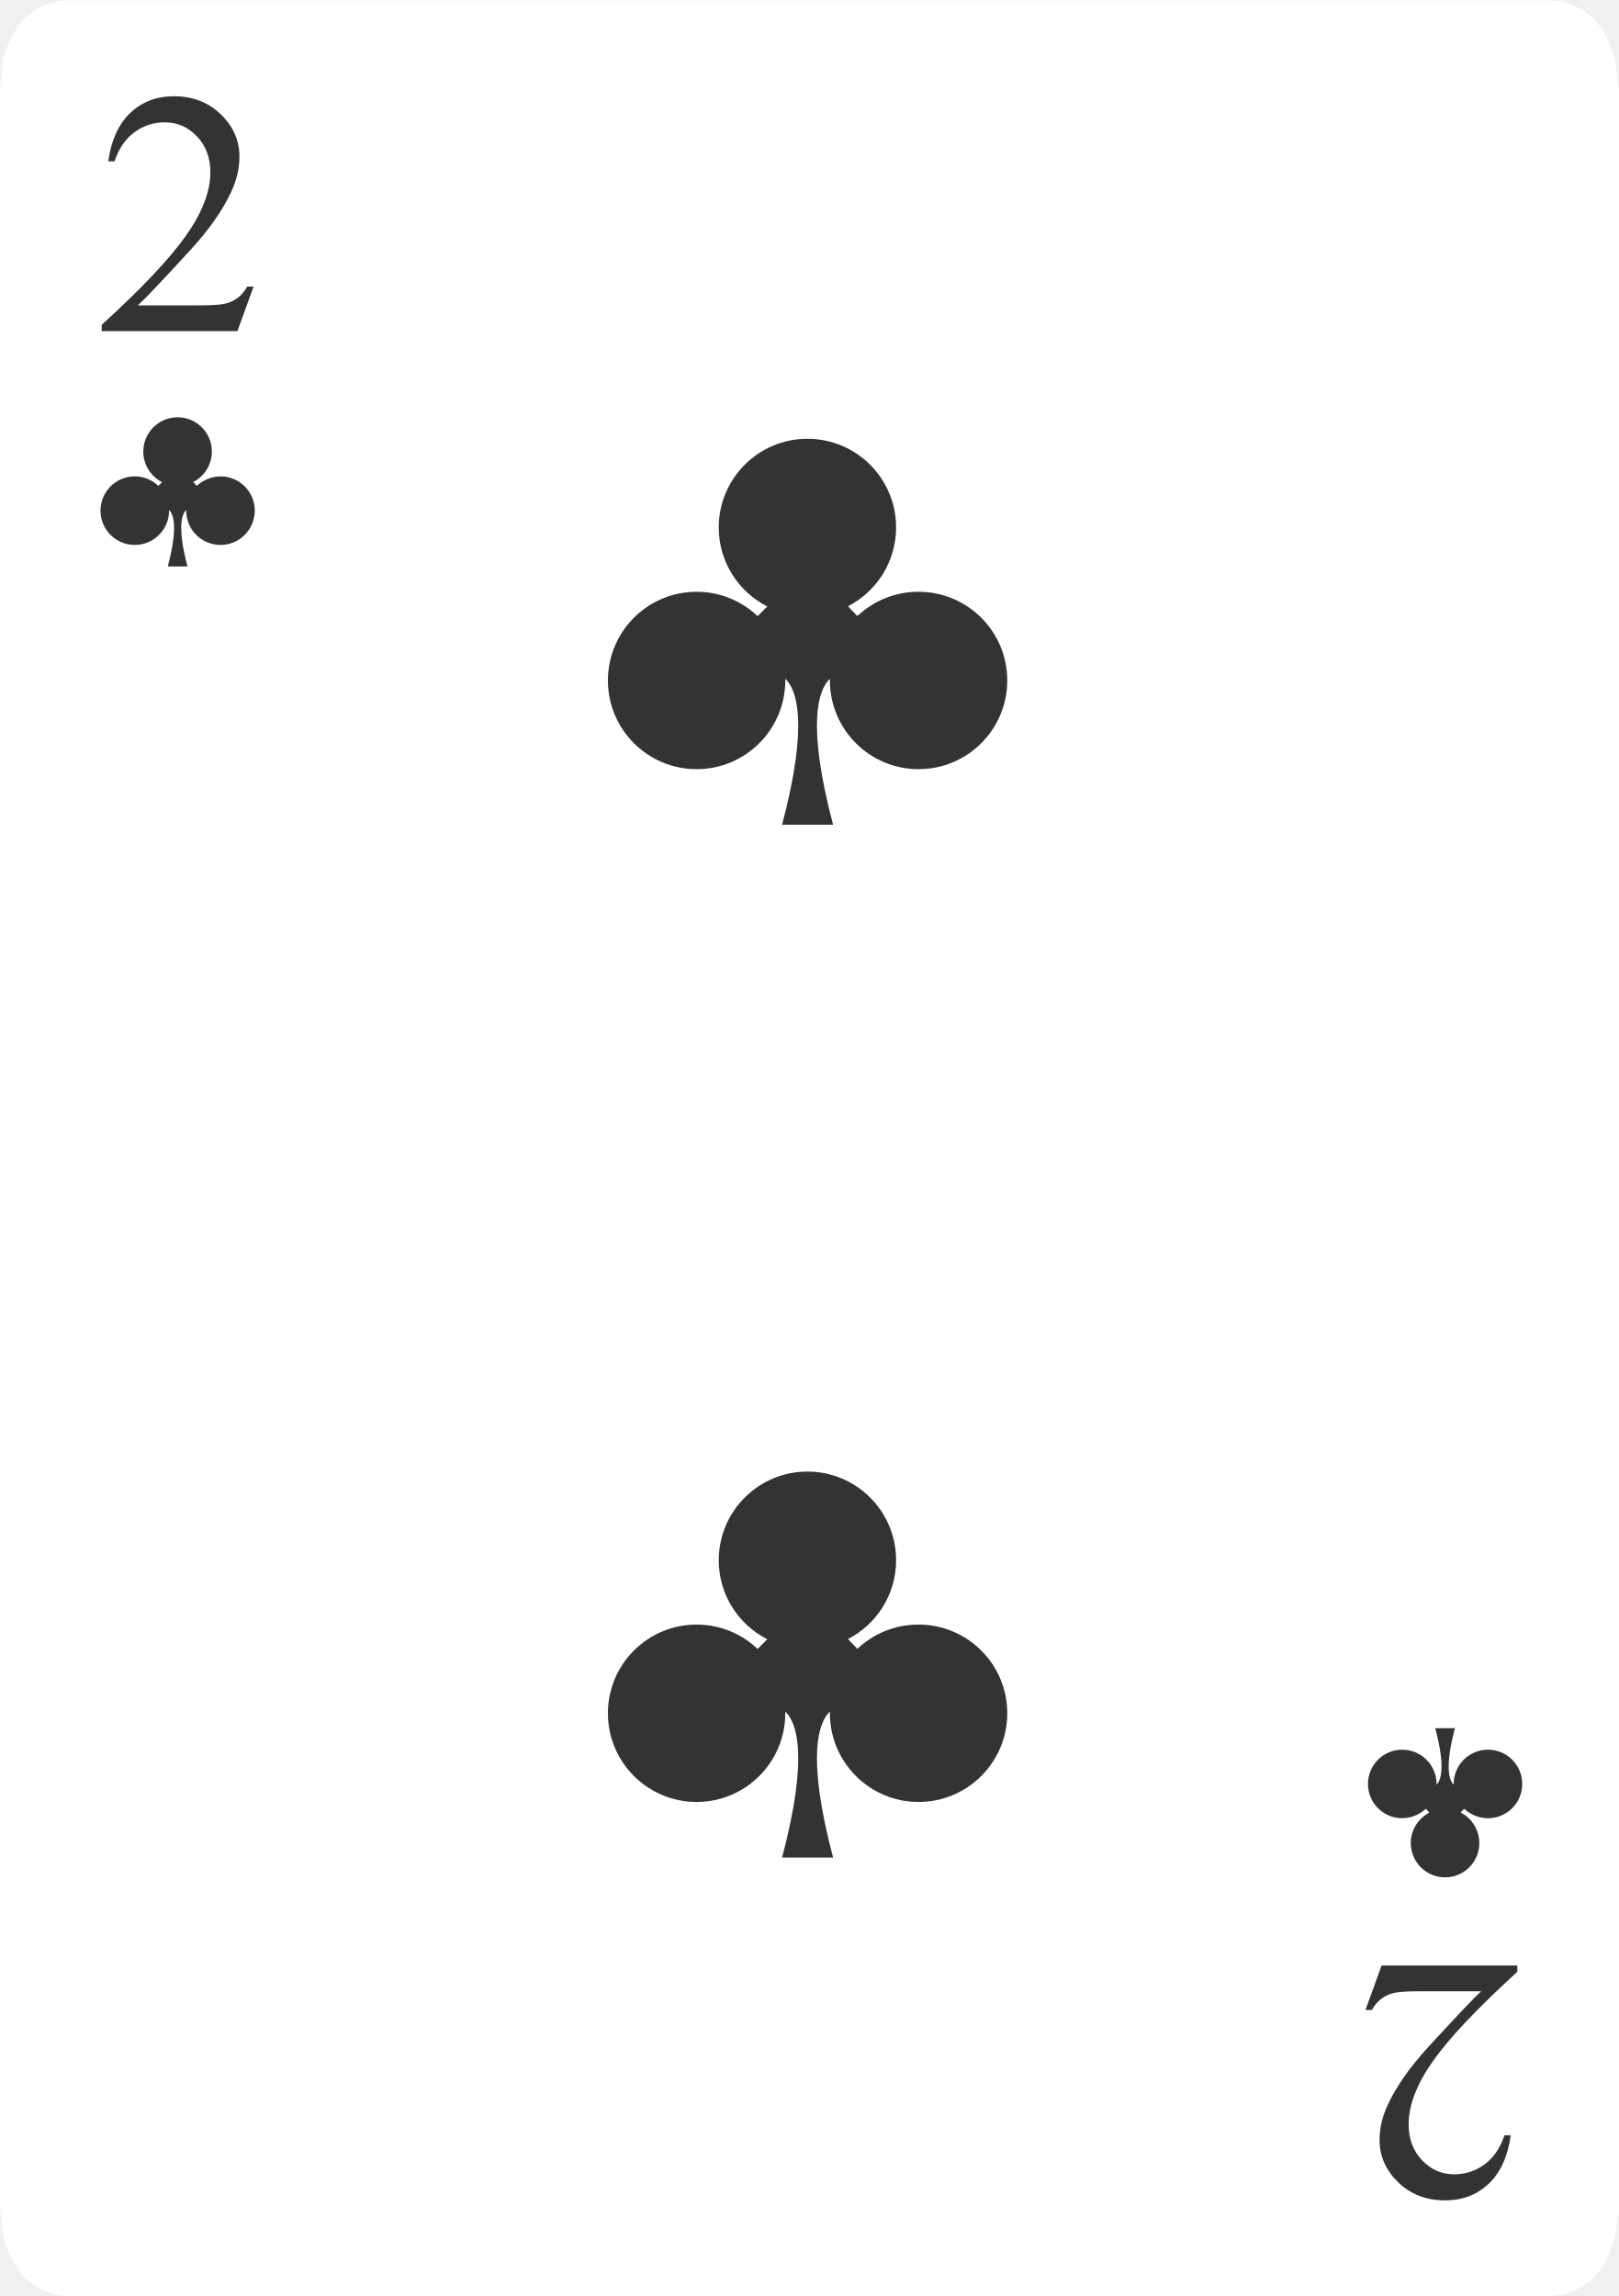
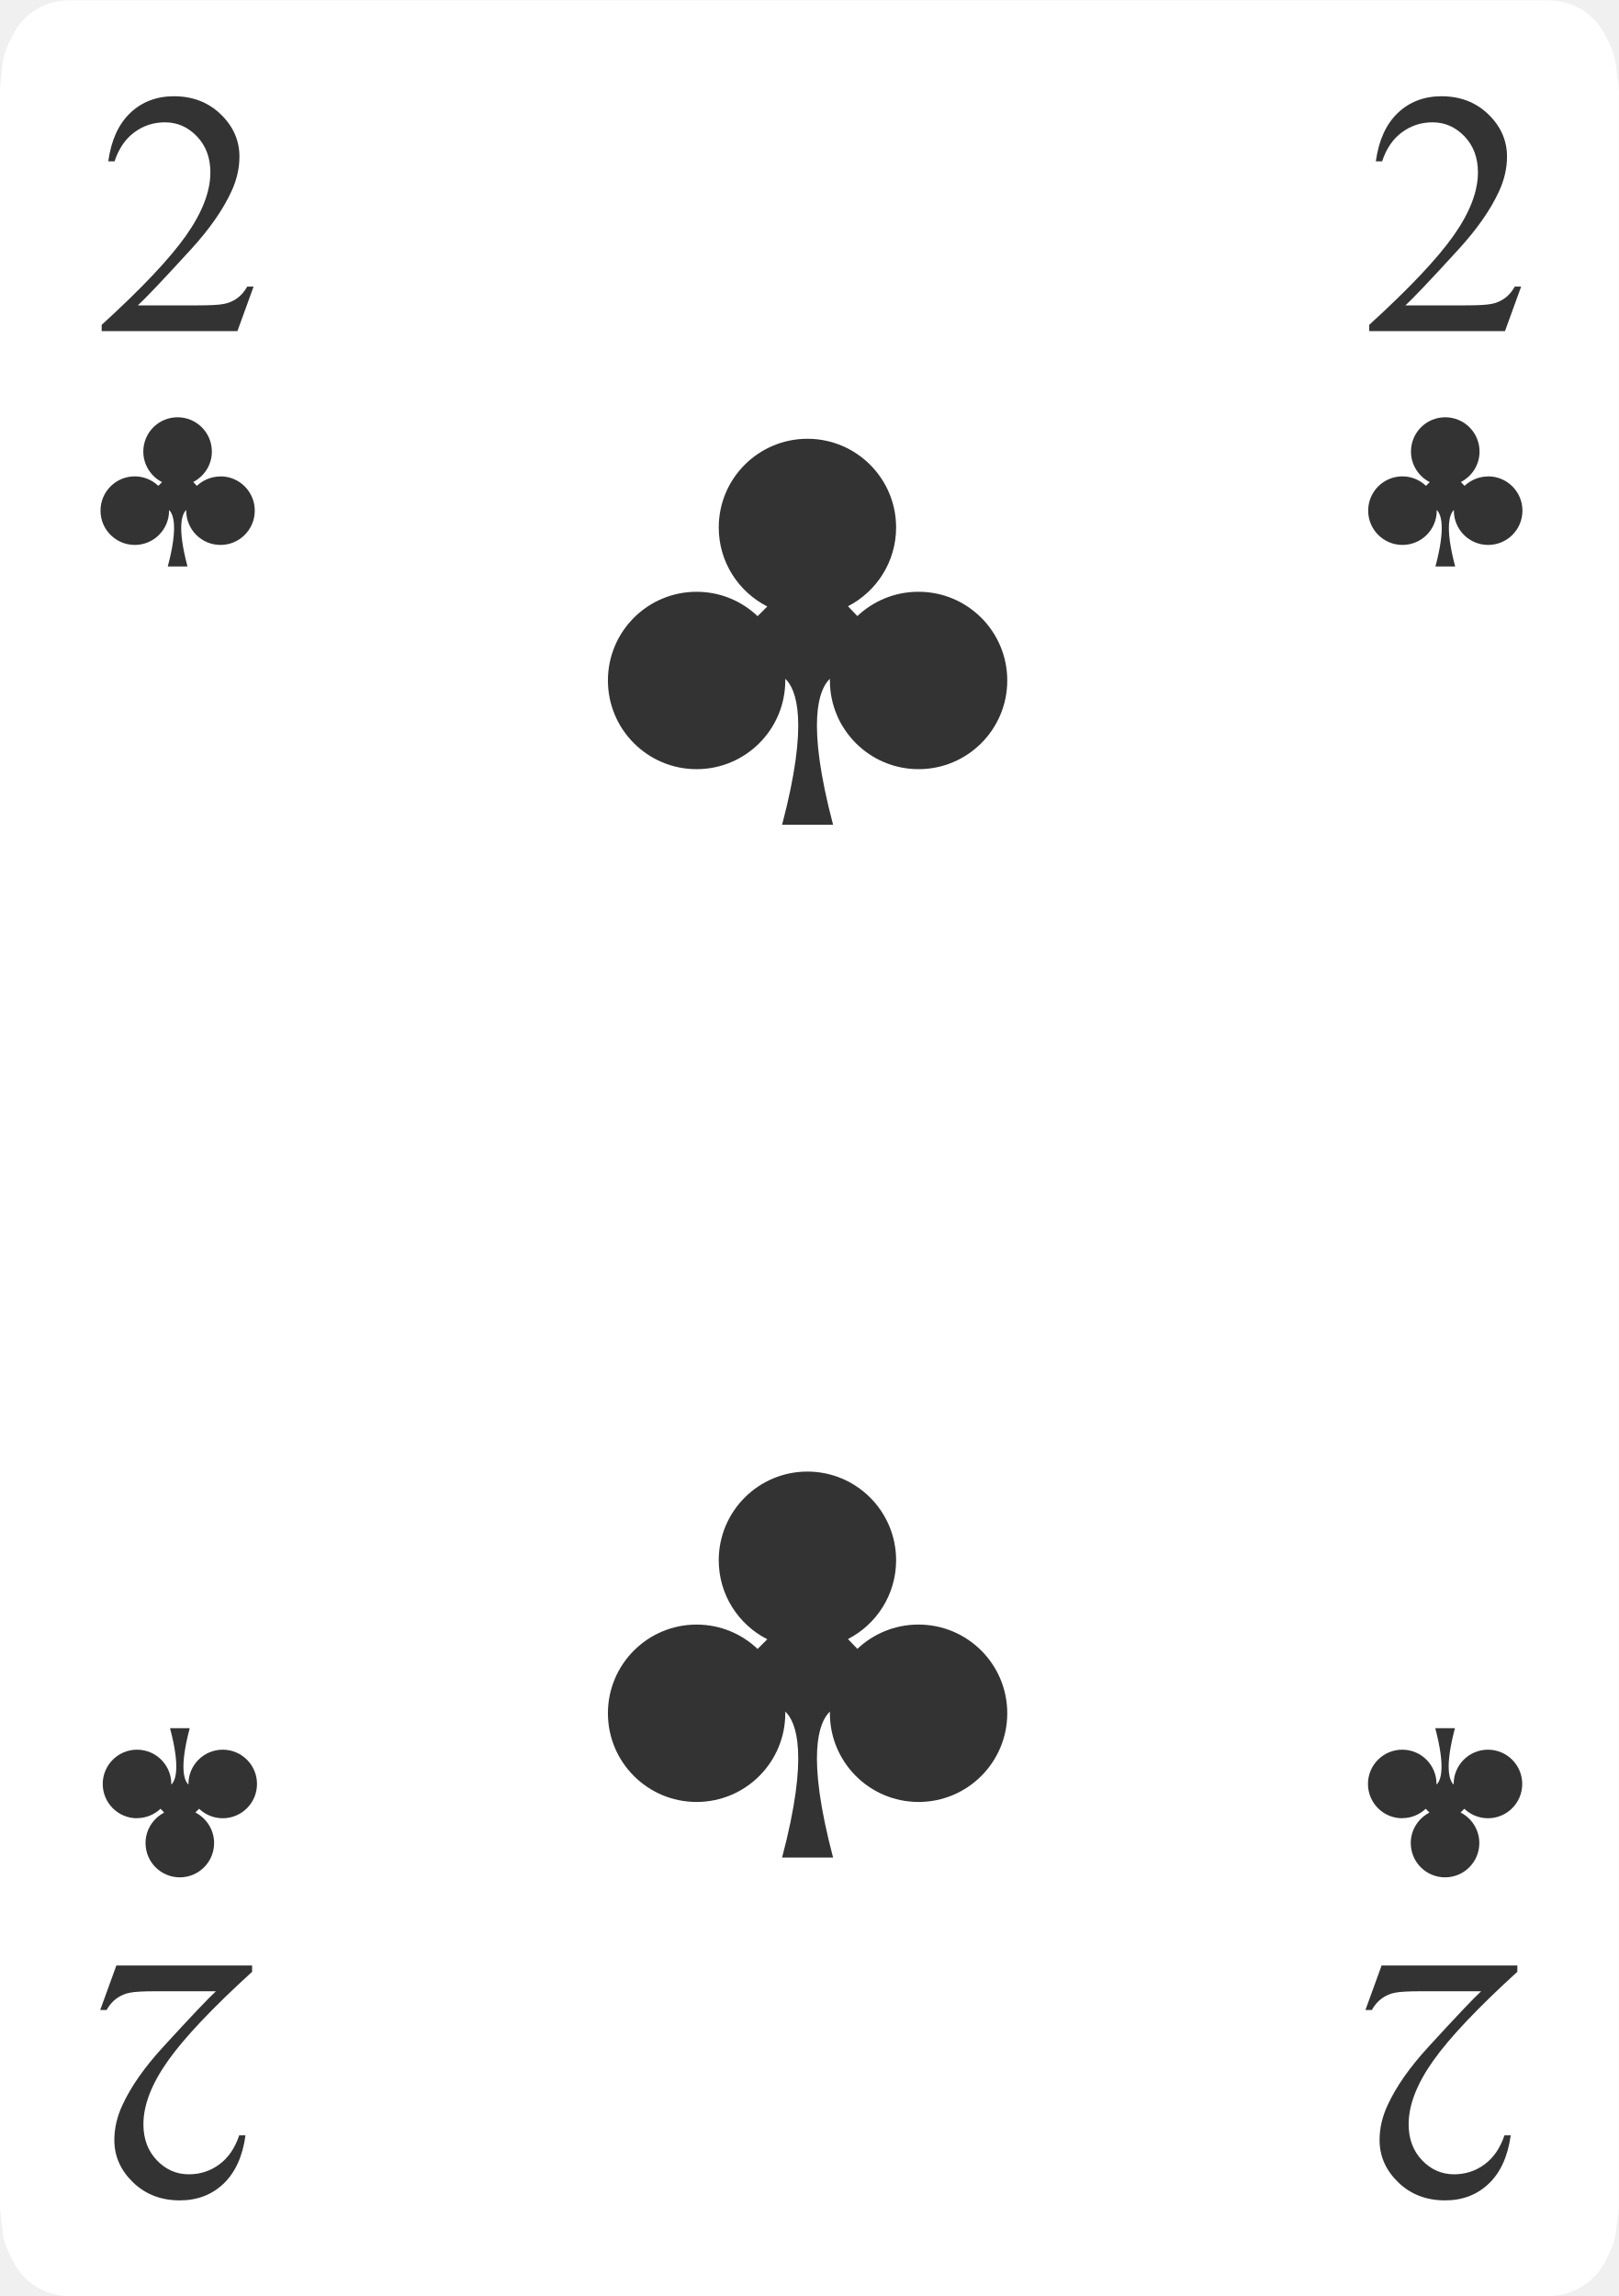
<svg xmlns="http://www.w3.org/2000/svg" id="Playing_Cards" viewBox="0 0 152.06 215.64">
  <g id="Cards">
    <g id="Clubs">
      <g>
        <path d="m6.47.03h138.97c.47,0,.95.06,1.41.17l.11.03c.98.25,1.88.74,2.61,1.44l.04.04c.48.46.87,1,1.17,1.59l.41.83c.29.58.48,1.2.56,1.84l.26,1.97c.03.25.05.5.05.75v198.38c0,.26-.02.52-.05.78l-.25,1.86c-.08.61-.26,1.2-.53,1.75l-.41.85c-.32.65-.75,1.23-1.28,1.72l-.05.04c-.67.62-1.48,1.07-2.36,1.32l-.2.05c-.51.14-1.04.22-1.57.22H6.56c-.53,0-1.06-.07-1.57-.22l-.14-.04c-.92-.26-1.76-.74-2.44-1.4h0c-.49-.48-.9-1.04-1.2-1.65l-.41-.84c-.29-.59-.47-1.23-.55-1.88l-.21-1.85c-.02-.22-.04-.44-.04-.65V8.62c0-.21.01-.42.03-.63l.21-1.96c.07-.68.27-1.35.58-1.97l.41-.82c.28-.56.65-1.07,1.09-1.51h0C3.06,1,3.99.47,5.01.22h.05c.46-.13.93-.19,1.41-.19Z" style="fill: #fff; fill-rule: evenodd;" />
        <g>
-           <path d="m23.81,26.94l-1.51,4.16h-12.75v-.59c3.75-3.42,6.39-6.21,7.92-8.38,1.53-2.17,2.29-4.15,2.29-5.94,0-1.37-.42-2.5-1.26-3.38-.84-.88-1.84-1.32-3.01-1.32-1.06,0-2.02.31-2.86.93-.85.62-1.47,1.53-1.87,2.73h-.59c.27-1.96.95-3.47,2.05-4.53,1.1-1.05,2.47-1.58,4.12-1.58,1.75,0,3.22.56,4.39,1.69,1.17,1.13,1.76,2.45,1.76,3.98,0,1.09-.25,2.19-.76,3.28-.79,1.72-2.06,3.54-3.82,5.46-2.64,2.89-4.3,4.63-4.96,5.23h5.64c1.15,0,1.95-.04,2.41-.13.46-.08.88-.26,1.25-.52.37-.26.7-.63.97-1.11h.59Z" style="fill: #333;" />
-           <path d="m128.26,188.76l1.51-4.16h12.75v.59c-3.75,3.42-6.39,6.21-7.92,8.38-1.53,2.17-2.29,4.15-2.29,5.94,0,1.37.42,2.5,1.26,3.38.84.88,1.84,1.32,3.01,1.32,1.06,0,2.02-.31,2.86-.93.84-.62,1.47-1.53,1.87-2.73h.59c-.27,1.96-.95,3.47-2.05,4.53-1.1,1.05-2.47,1.58-4.12,1.58-1.75,0-3.22-.56-4.39-1.69s-1.76-2.45-1.76-3.98c0-1.09.25-2.19.76-3.28.79-1.72,2.06-3.54,3.82-5.46,2.65-2.89,4.3-4.63,4.96-5.23h-5.64c-1.15,0-1.95.04-2.41.13-.46.08-.88.26-1.25.52-.37.26-.7.63-.97,1.11h-.59Z" style="fill: #333;" />
+           <g>
+             <path d="m23.81,26.94l-1.51,4.16h-12.75v-.59c3.75-3.42,6.39-6.21,7.92-8.38,1.53-2.17,2.29-4.15,2.29-5.94,0-1.37-.42-2.5-1.26-3.38-.84-.88-1.84-1.32-3.01-1.32-1.06,0-2.02.31-2.86.93-.85.62-1.47,1.53-1.87,2.73h-.59c.27-1.96.95-3.47,2.05-4.53,1.1-1.05,2.47-1.58,4.12-1.58,1.75,0,3.22.56,4.39,1.69,1.17,1.13,1.76,2.45,1.76,3.98,0,1.09-.25,2.19-.76,3.28-.79,1.72-2.06,3.54-3.82,5.46-2.64,2.89-4.3,4.63-4.96,5.23h5.64c1.15,0,1.95-.04,2.41-.13.46-.08.88-.26,1.25-.52.37-.26.7-.63.97-1.11h.59Z" style="fill: #333;" />
+             <path d="m20.7,44.75c-.86,0-1.63.34-2.21.88l-.34-.36c1.04-.54,1.75-1.61,1.75-2.86,0-1.78-1.44-3.22-3.22-3.22s-3.22,1.44-3.22,3.22c0,1.25.72,2.34,1.76,2.87l-.35.35c-.58-.55-1.36-.89-2.21-.89-1.78,0-3.22,1.44-3.22,3.22s1.44,3.22,3.22,3.22,3.22-1.44,3.22-3.22c0-.02,0-.04,0-.06.4.38.87,1.57-.12,5.3h1.85c-.99-3.73-.52-4.92-.12-5.3,0,.02,0,.04,0,.06,0,1.78,1.44,3.22,3.22,3.22s3.22-1.44,3.22-3.22-1.44-3.22-3.22-3.22Z" style="fill: #333; fill-rule: evenodd;" />
+           </g>
+           <g>
+             <path d="m142.87,26.94l-1.51,4.16h-12.75v-.59c3.75-3.42,6.39-6.21,7.92-8.38,1.53-2.17,2.29-4.15,2.29-5.94,0-1.37-.42-2.5-1.26-3.38-.84-.88-1.84-1.32-3.01-1.32-1.06,0-2.02.31-2.86.93-.85.62-1.47,1.53-1.87,2.73h-.59c.27-1.96.95-3.47,2.05-4.53,1.1-1.05,2.47-1.58,4.12-1.58,1.75,0,3.22.56,4.39,1.69,1.17,1.13,1.76,2.45,1.76,3.98,0,1.09-.25,2.19-.76,3.28-.79,1.72-2.06,3.54-3.82,5.46-2.64,2.89-4.3,4.63-4.96,5.23h5.64c1.15,0,1.95-.04,2.41-.13.46-.08.88-.26,1.25-.52.37-.26.7-.63.97-1.11h.59Z" style="fill: #333;" />
+             <path d="m139.77,44.75c-.86,0-1.63.34-2.21.88l-.34-.36c1.04-.54,1.75-1.61,1.75-2.86,0-1.78-1.44-3.22-3.22-3.22s-3.22,1.44-3.22,3.22c0,1.25.72,2.34,1.76,2.87l-.35.35c-.58-.55-1.36-.89-2.21-.89-1.78,0-3.22,1.44-3.22,3.22s1.44,3.22,3.22,3.22,3.22-1.44,3.22-3.22c0-.02,0-.04,0-.06.4.38.87,1.57-.12,5.3h1.85c-.99-3.73-.52-4.92-.12-5.3,0,.02,0,.04,0,.06,0,1.78,1.44,3.22,3.22,3.22s3.22-1.44,3.22-3.22-1.44-3.22-3.22-3.22Z" style="fill: #333; fill-rule: evenodd;" />
+           </g>
+           <g>
+             <path d="m9.42,188.76l1.51-4.16h12.75v.59c-3.75,3.42-6.39,6.21-7.92,8.38-1.53,2.17-2.29,4.15-2.29,5.94,0,1.37.42,2.5,1.26,3.38.84.88,1.84,1.32,3.01,1.32,1.06,0,2.02-.31,2.86-.93.84-.62,1.47-1.53,1.87-2.73h.59c-.27,1.96-.95,3.47-2.05,4.53-1.1,1.05-2.47,1.58-4.12,1.58-1.75,0-3.22-.56-4.39-1.69s-1.76-2.45-1.76-3.98c0-1.09.25-2.19.76-3.28.79-1.72,2.06-3.54,3.82-5.46,2.65-2.89,4.3-4.63,4.96-5.23h-5.64c-1.15,0-1.95.04-2.41.13-.46.08-.88.26-1.25.52-.37.26-.7.63-.97,1.11h-.59Z" style="fill: #333;" />
+             <path d="m12.87,170.76c.86,0,1.63-.34,2.21-.88l.34.36c-1.04.54-1.75,1.62-1.75,2.86,0,1.78,1.44,3.22,3.22,3.22s3.22-1.44,3.22-3.22c0-1.25-.72-2.34-1.76-2.87l.35-.35c.58.55,1.36.89,2.22.89,1.78,0,3.22-1.44,3.22-3.22s-1.44-3.22-3.22-3.22-3.22,1.44-3.22,3.22c0,.02,0,.04,0,.06-.4-.38-.87-1.57.12-5.3h-1.85c.99,3.73.52,4.92.12,5.3,0-.02,0-.04,0-.06,0-1.78-1.44-3.22-3.22-3.22s-3.22,1.44-3.22,3.22,1.44,3.22,3.22,3.22Z" style="fill: #333; fill-rule: evenodd;" />
+           </g>
+           <g>
+             <path d="m128.26,188.76l1.51-4.16h12.75v.59c-3.75,3.42-6.39,6.21-7.92,8.38-1.53,2.17-2.29,4.15-2.29,5.94,0,1.37.42,2.5,1.26,3.38.84.88,1.84,1.32,3.01,1.32,1.06,0,2.02-.31,2.86-.93.84-.62,1.47-1.53,1.87-2.73h.59c-.27,1.96-.95,3.47-2.05,4.53-1.1,1.05-2.47,1.58-4.12,1.58-1.75,0-3.22-.56-4.39-1.69s-1.76-2.45-1.76-3.98c0-1.09.25-2.19.76-3.28.79-1.72,2.06-3.54,3.82-5.46,2.65-2.89,4.3-4.63,4.96-5.23h-5.64c-1.15,0-1.95.04-2.41.13-.46.08-.88.26-1.25.52-.37.26-.7.63-.97,1.11h-.59Z" style="fill: #333;" />
+             <path d="m131.71,170.76c.86,0,1.63-.34,2.21-.88l.34.36c-1.04.54-1.75,1.62-1.75,2.86,0,1.78,1.44,3.22,3.22,3.22s3.22-1.44,3.22-3.22c0-1.25-.72-2.34-1.76-2.87l.35-.35c.58.55,1.36.89,2.22.89,1.78,0,3.22-1.44,3.22-3.22s-1.44-3.22-3.22-3.22-3.22,1.44-3.22,3.22c0,.02,0,.04,0,.06-.4-.38-.87-1.57.12-5.3h-1.85c.99,3.73.52,4.92.12,5.3,0-.02,0-.04,0-.06,0-1.78-1.44-3.22-3.22-3.22s-3.22,1.44-3.22,3.22,1.44,3.22,3.22,3.22Z" style="fill: #333; fill-rule: evenodd;" />
+           </g>
        </g>
-         <path d="m20.7,44.75c-.86,0-1.63.34-2.21.88l-.34-.36c1.04-.54,1.75-1.61,1.75-2.86,0-1.78-1.44-3.22-3.22-3.22s-3.22,1.44-3.22,3.22c0,1.25.72,2.34,1.76,2.87l-.35.35c-.58-.55-1.36-.89-2.21-.89-1.78,0-3.22,1.44-3.22,3.22s1.44,3.22,3.22,3.22,3.22-1.44,3.22-3.22c0-.02,0-.04,0-.06.4.38.87,1.57-.12,5.3h1.85c-.99-3.73-.52-4.92-.12-5.3,0,.02,0,.04,0,.06,0,1.78,1.44,3.22,3.22,3.22s3.22-1.44,3.22-3.22-1.44-3.22-3.22-3.22Z" style="fill: #333; fill-rule: evenodd;" />
-         <path d="m131.71,170.76c.86,0,1.63-.34,2.21-.88l.34.36c-1.04.54-1.75,1.62-1.75,2.86,0,1.78,1.44,3.22,3.22,3.22s3.22-1.44,3.22-3.22c0-1.25-.72-2.34-1.76-2.87l.35-.35c.58.55,1.36.89,2.22.89,1.78,0,3.22-1.44,3.22-3.22s-1.44-3.22-3.22-3.22-3.22,1.44-3.22,3.22c0,.02,0,.04,0,.06-.4-.38-.87-1.57.12-5.3h-1.85c.99,3.73.52,4.92.12,5.3,0-.02,0-.04,0-.06,0-1.78-1.44-3.22-3.22-3.22s-3.22,1.44-3.22,3.22,1.44,3.22,3.22,3.22Z" style="fill: #333; fill-rule: evenodd;" />
        <g>
          <path d="m86.25,55.58c-2.21,0-4.22.87-5.72,2.28l-.88-.92c2.68-1.38,4.52-4.18,4.52-7.4,0-4.6-3.73-8.33-8.33-8.33s-8.33,3.73-8.33,8.33c0,3.24,1.85,6.04,4.56,7.42l-.91.91c-1.49-1.42-3.51-2.29-5.73-2.29-4.6,0-8.33,3.73-8.33,8.33s3.73,8.33,8.33,8.33,8.33-3.73,8.33-8.33c0-.06,0-.11,0-.16,1.04.98,2.25,4.06-.3,13.71h4.79c-2.55-9.65-1.34-12.72-.3-13.71,0,.06,0,.11,0,.16,0,4.6,3.73,8.33,8.33,8.33s8.33-3.73,8.33-8.33-3.73-8.33-8.33-8.33Z" style="fill: #333; fill-rule: evenodd;" />
          <path d="m86.25,152.58c-2.21,0-4.22.87-5.72,2.28l-.88-.92c2.68-1.38,4.52-4.18,4.52-7.4,0-4.6-3.73-8.33-8.33-8.33s-8.33,3.73-8.33,8.33c0,3.24,1.85,6.04,4.56,7.42l-.91.91c-1.49-1.42-3.51-2.29-5.73-2.29-4.6,0-8.33,3.73-8.33,8.33s3.73,8.33,8.33,8.33,8.33-3.73,8.33-8.33c0-.06,0-.11,0-.16,1.04.98,2.25,4.06-.3,13.71h4.79c-2.55-9.65-1.34-12.72-.3-13.71,0,.06,0,.11,0,.16,0,4.6,3.73,8.33,8.33,8.33s8.33-3.73,8.33-8.33-3.73-8.33-8.33-8.33Z" style="fill: #333; fill-rule: evenodd;" />
        </g>
      </g>
    </g>
  </g>
</svg>
